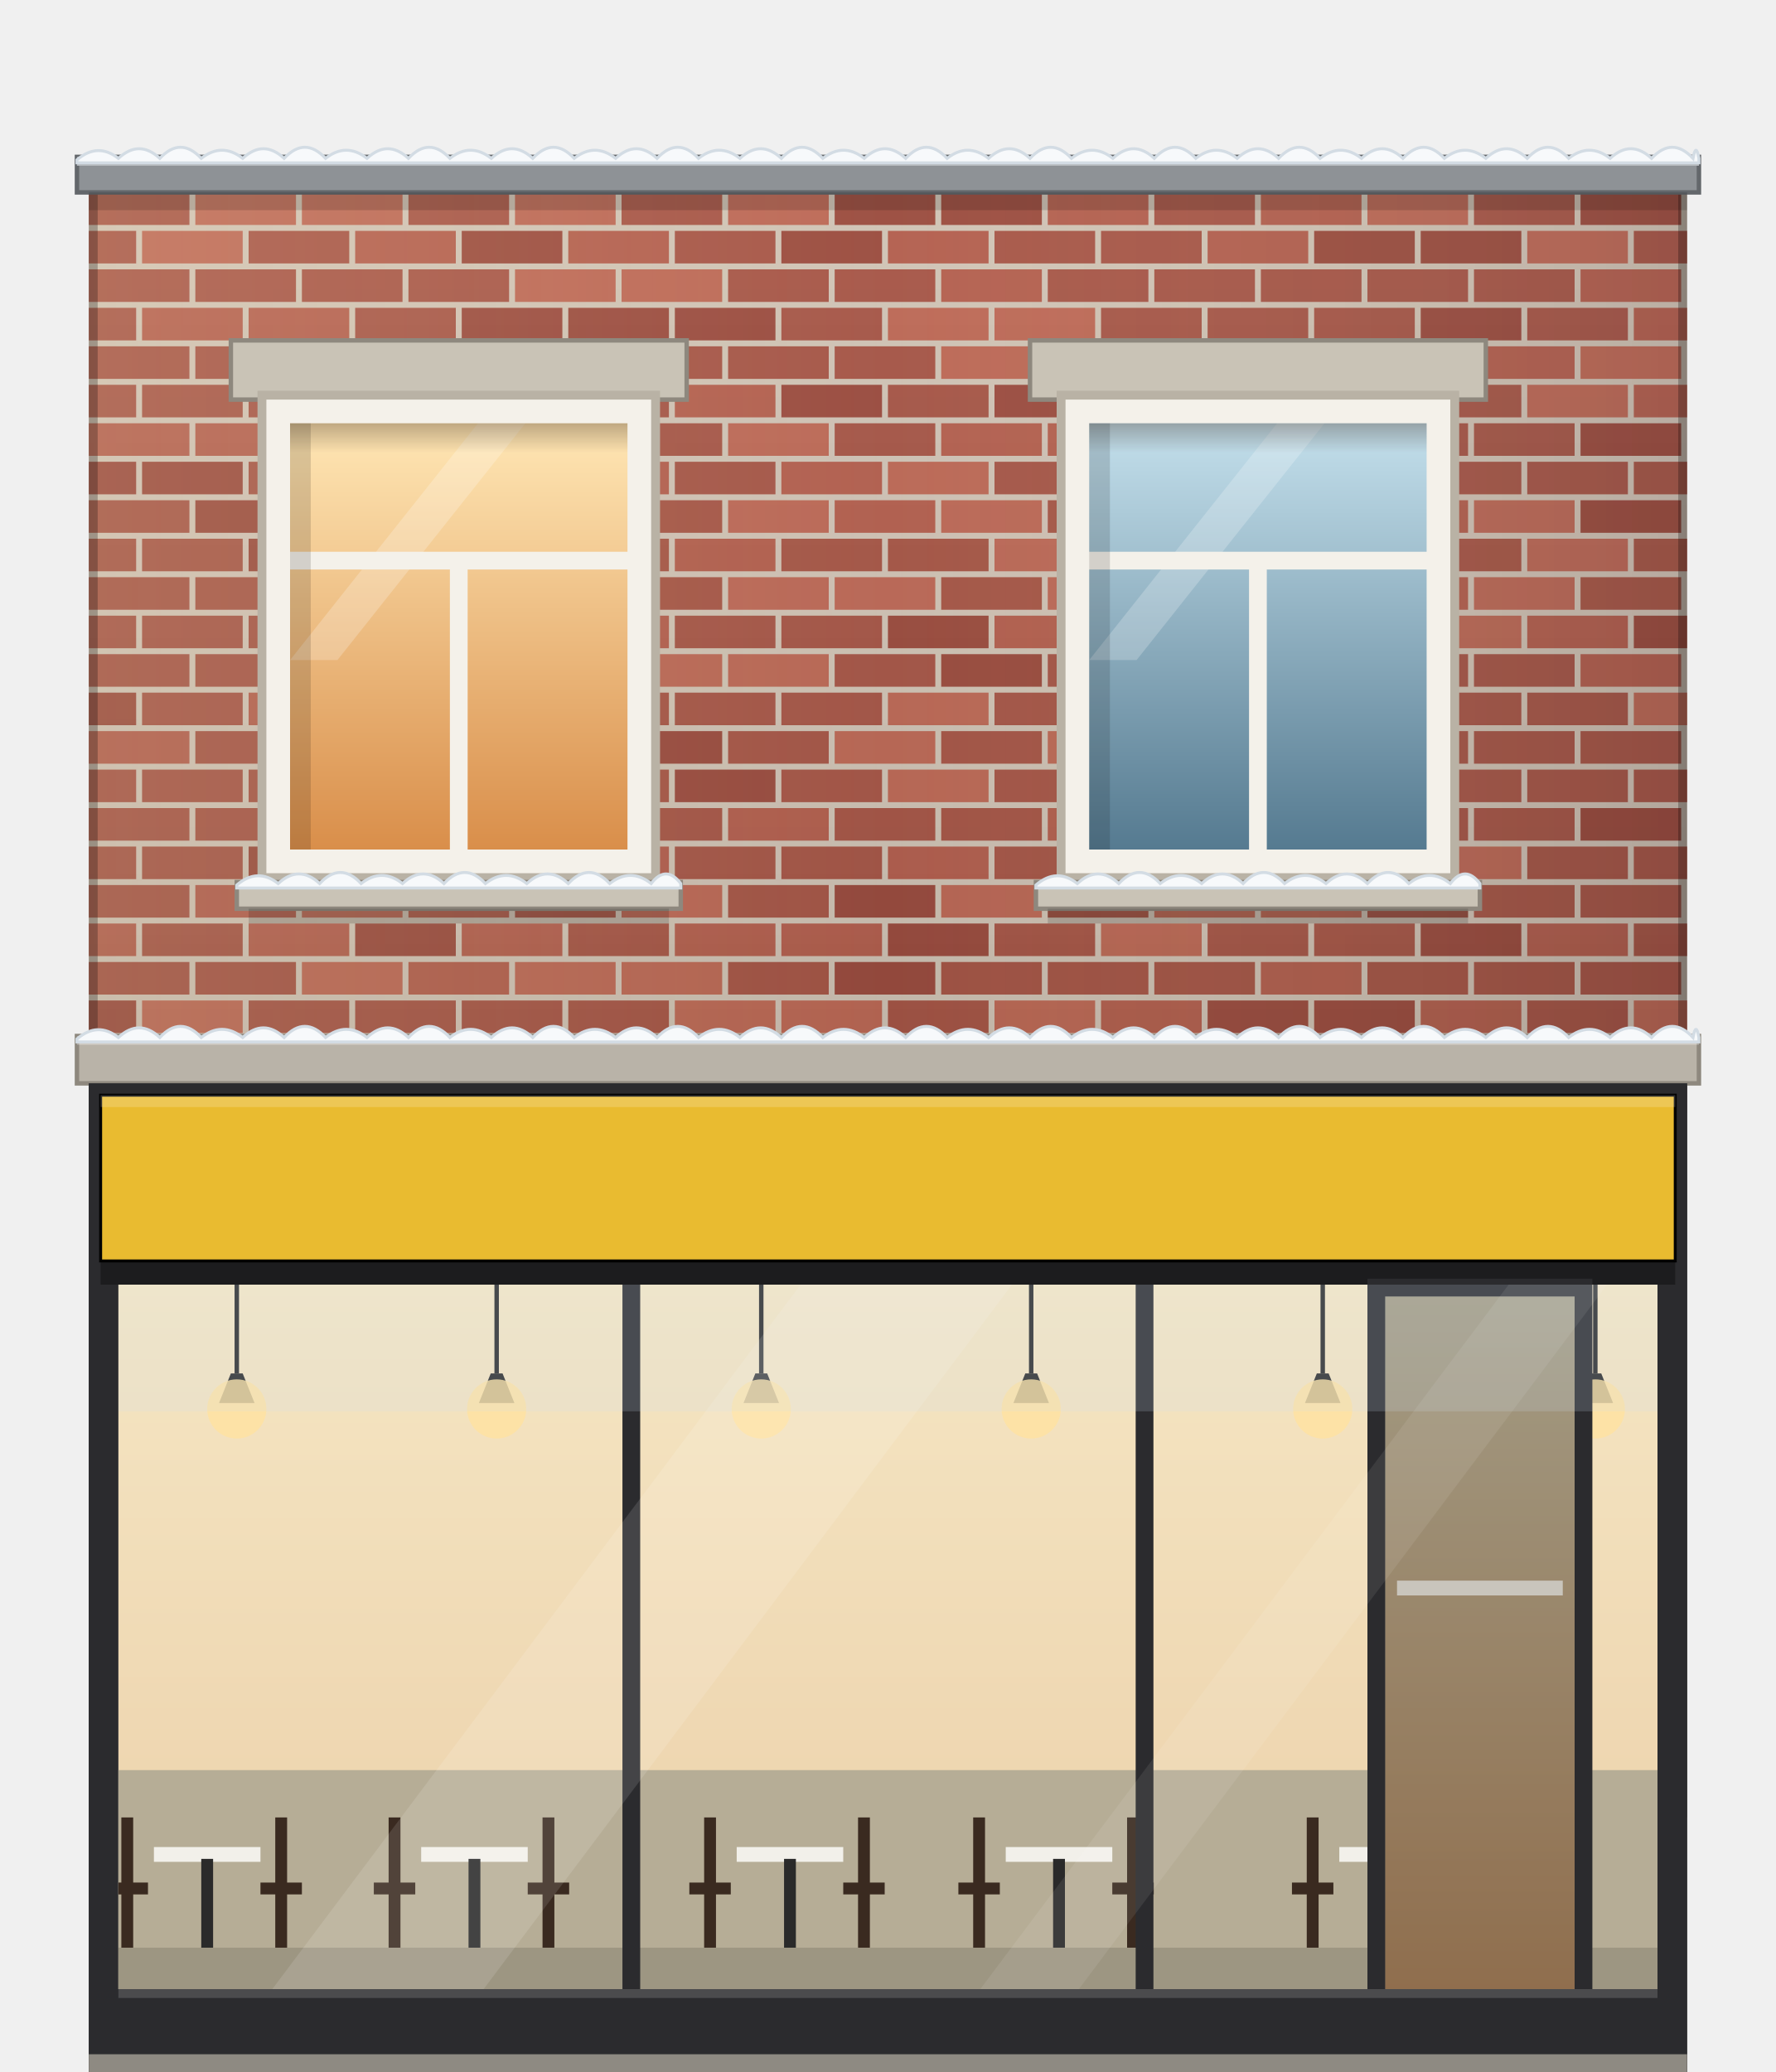
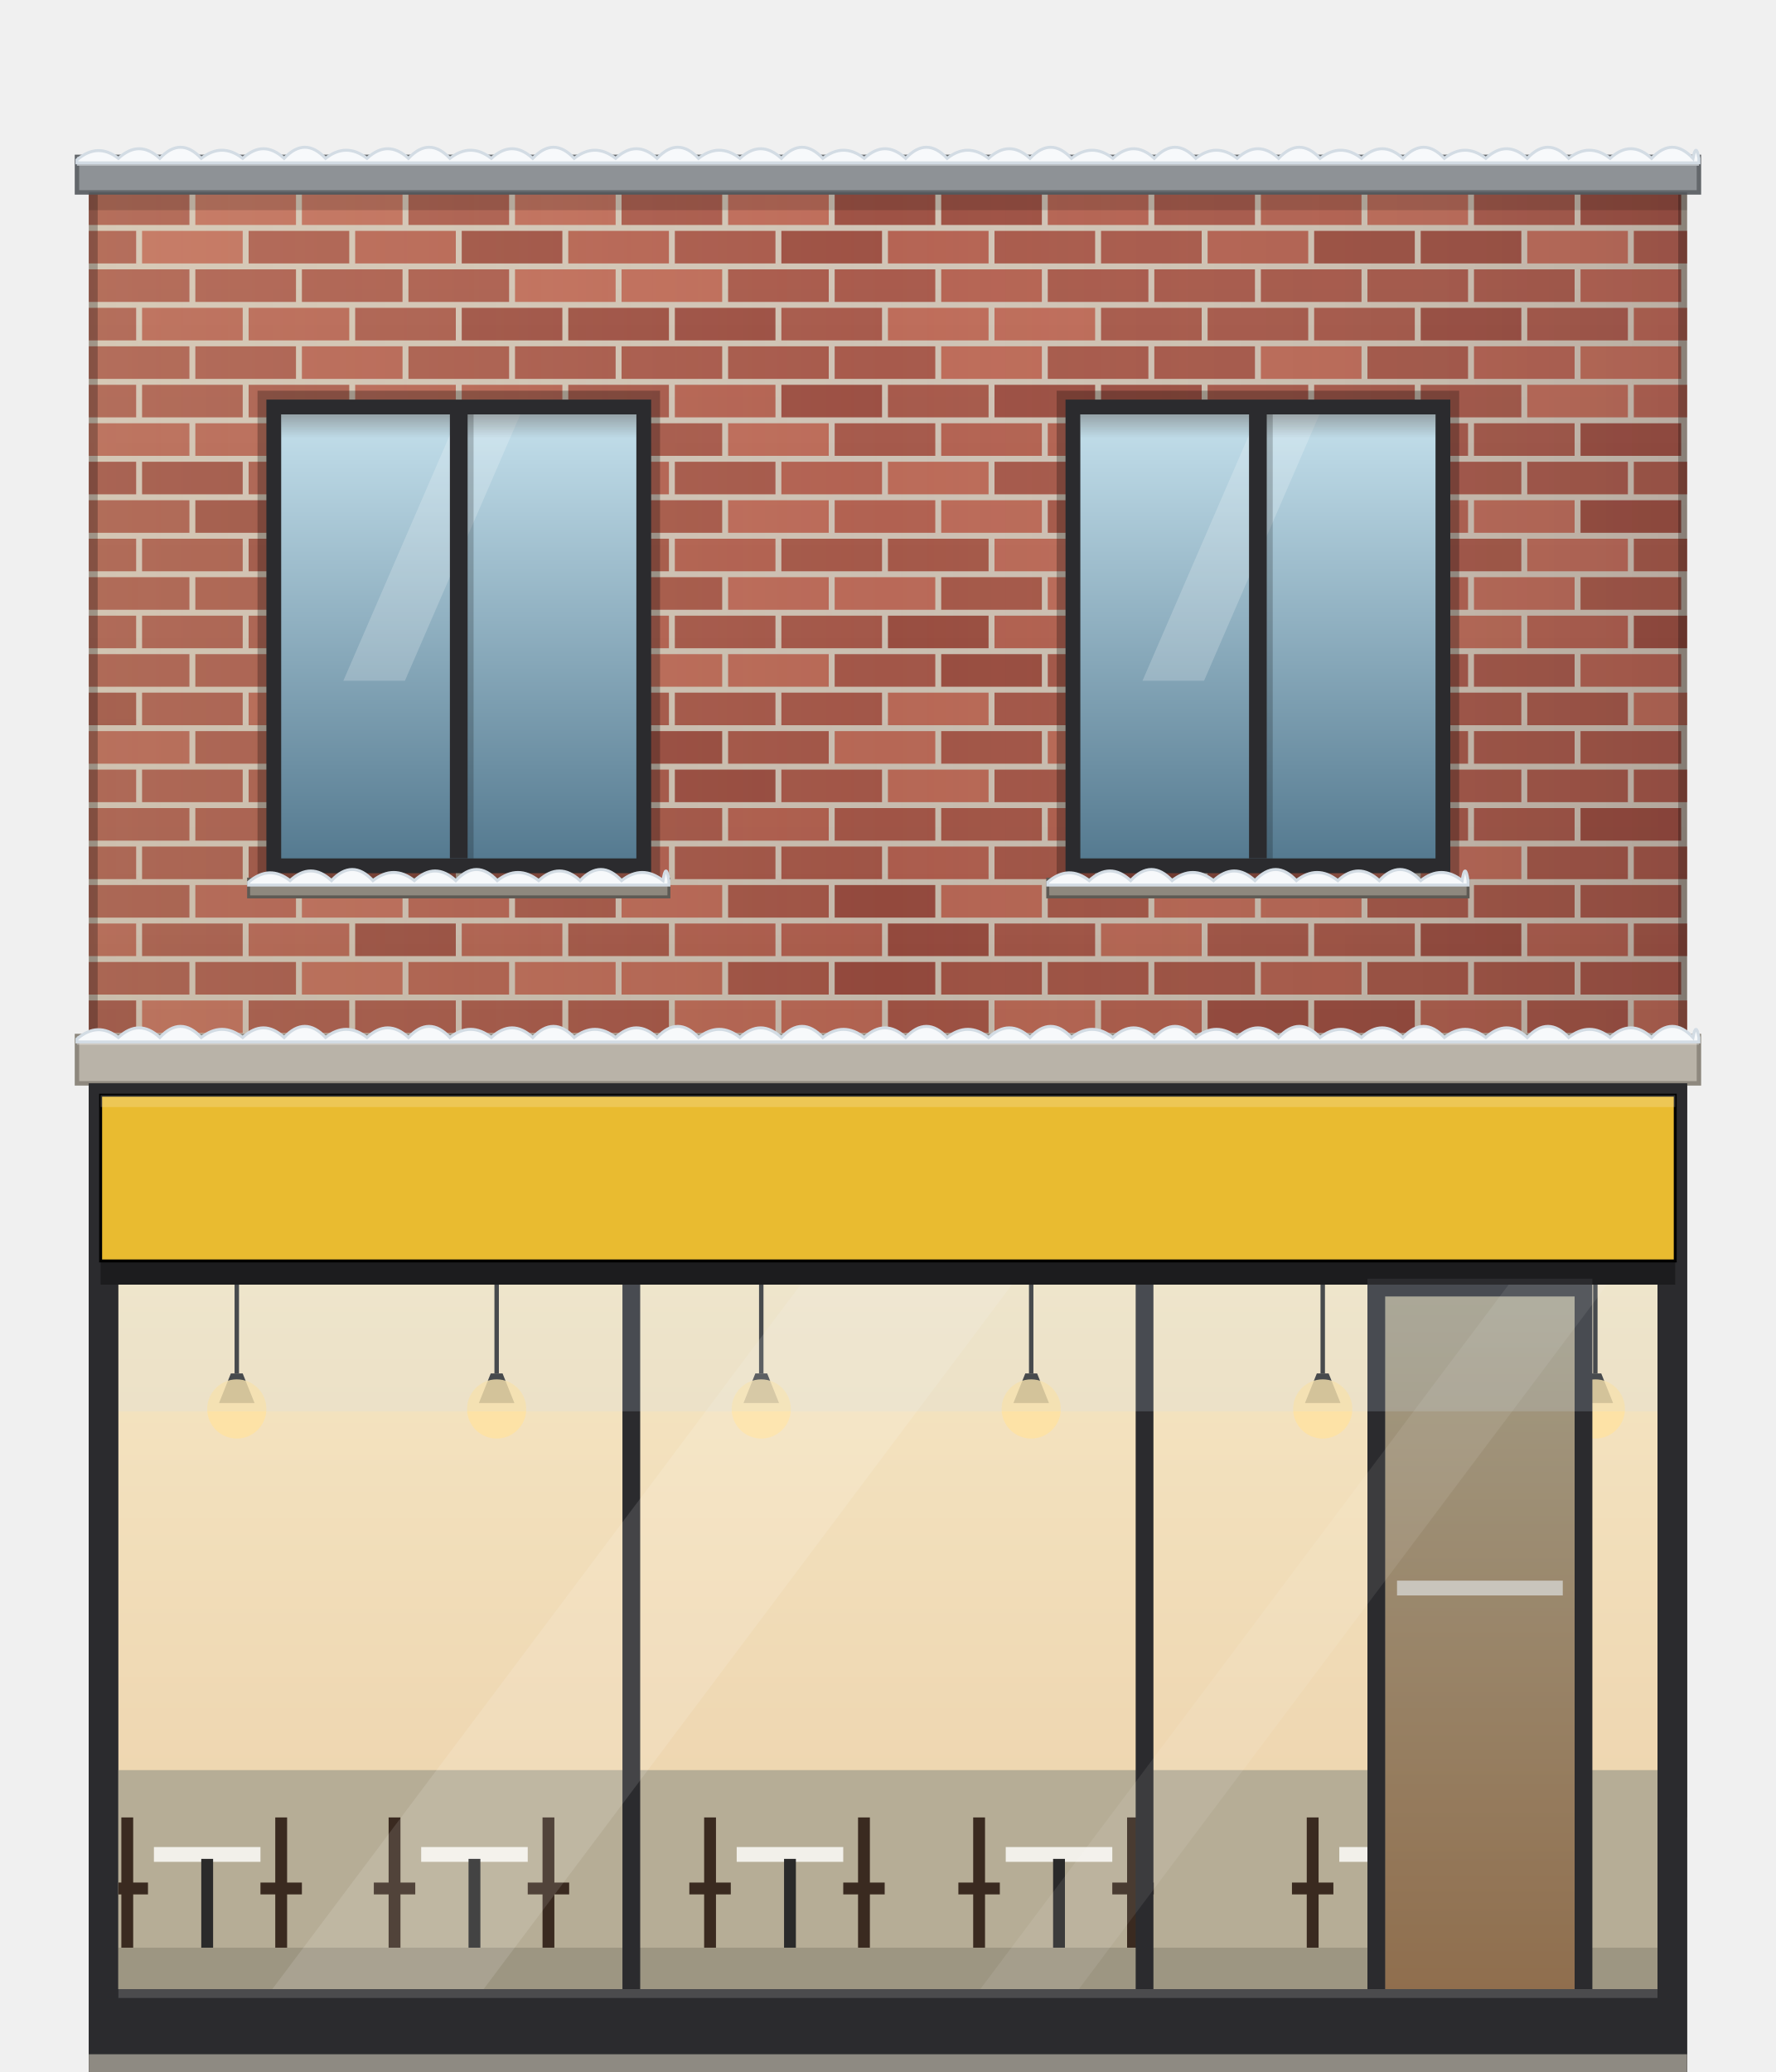
<svg xmlns="http://www.w3.org/2000/svg" width="600.0" height="700.0" viewBox="0 0 600.0 700.0">
  <defs>
    <linearGradient id="glass" x1="0" y1="0" x2="0" y2="1">
      <stop offset="0" stop-color="#C4E0EC" />
      <stop offset="1" stop-color="#557A90" />
    </linearGradient>
    <linearGradient id="shade" x1="0" y1="0" x2="0" y2="1">
      <stop offset="0" stop-color="#FFFFFF" stop-opacity="0.1" />
      <stop offset="1" stop-color="#000000" stop-opacity="0.16" />
    </linearGradient>
    <radialGradient id="glow">
      <stop offset="0" stop-color="#FFE9A8" stop-opacity="0.75" />
      <stop offset="1" stop-color="#FFE9A8" stop-opacity="0" />
    </radialGradient>
    <linearGradient id="warm" x1="0" y1="0" x2="0" y2="1">
      <stop offset="0" stop-color="#FFE7B5" />
      <stop offset="1" stop-color="#D98E4A" />
    </linearGradient>
    <linearGradient id="drop" x1="0" y1="0" x2="0" y2="1">
      <stop offset="0" stop-color="#2A1408" stop-opacity="0.3" />
      <stop offset="1" stop-color="#2A1408" stop-opacity="0" />
    </linearGradient>
    <linearGradient id="sun" x1="0" y1="0" x2="1" y2="0">
      <stop offset="0" stop-color="#FFE6B8" stop-opacity="0.14" />
      <stop offset="0.5" stop-color="#FFE6B8" stop-opacity="0" />
      <stop offset="1" stop-color="#1A0C14" stop-opacity="0.12" />
    </linearGradient>
    <radialGradient id="pumpkin_glow">
      <stop offset="0" stop-color="#FFB347" stop-opacity="0.6" />
      <stop offset="1" stop-color="#FFB347" stop-opacity="0" />
    </radialGradient>
  </defs>
  <rect x="30.0" y="65.0" width="540.0" height="289.0" fill="#CDBFB0" />
  <rect x="30.0" y="65.0" width="34.0" height="11.0" fill="#A04A3A" />
  <rect x="66.0" y="65.0" width="34.0" height="11.0" fill="#B85E4A" />
  <rect x="102.0" y="65.0" width="34.0" height="11.0" fill="#B85E4A" />
  <rect x="138.0" y="65.0" width="34.0" height="11.0" fill="#A04A3A" />
  <rect x="174.0" y="65.0" width="34.0" height="11.0" fill="#B85E4A" />
  <rect x="210.0" y="65.0" width="34.0" height="11.0" fill="#A04A3A" />
  <rect x="246.0" y="65.0" width="34.0" height="11.0" fill="#B85E4A" />
  <rect x="282.0" y="65.0" width="34.0" height="11.0" fill="#943F31" />
  <rect x="318.0" y="65.0" width="34.0" height="11.0" fill="#943F31" />
  <rect x="354.0" y="65.0" width="34.0" height="11.0" fill="#AE5442" />
  <rect x="390.0" y="65.0" width="34.0" height="11.0" fill="#A04A3A" />
  <rect x="426.0" y="65.0" width="34.0" height="11.0" fill="#AE5442" />
  <rect x="462.0" y="65.0" width="34.0" height="11.0" fill="#B85E4A" />
  <rect x="498.0" y="65.0" width="34.0" height="11.0" fill="#A04A3A" />
  <rect x="534.0" y="65.0" width="34.0" height="11.0" fill="#943F31" />
  <rect x="30.0" y="78.0" width="16.0" height="11.0" fill="#A04A3A" />
  <rect x="48.0" y="78.0" width="34.0" height="11.0" fill="#B85E4A" />
  <rect x="84.0" y="78.0" width="34.0" height="11.0" fill="#A04A3A" />
  <rect x="120.0" y="78.0" width="34.0" height="11.0" fill="#AE5442" />
  <rect x="156.0" y="78.0" width="34.0" height="11.0" fill="#943F31" />
  <rect x="192.0" y="78.0" width="34.0" height="11.0" fill="#AE5442" />
  <rect x="228.0" y="78.0" width="34.0" height="11.0" fill="#A04A3A" />
  <rect x="264.0" y="78.0" width="34.0" height="11.0" fill="#943F31" />
  <rect x="300.0" y="78.0" width="34.0" height="11.0" fill="#AE5442" />
  <rect x="336.0" y="78.0" width="34.0" height="11.0" fill="#A04A3A" />
  <rect x="372.0" y="78.0" width="34.0" height="11.0" fill="#A04A3A" />
  <rect x="408.0" y="78.0" width="34.0" height="11.0" fill="#AE5442" />
  <rect x="444.0" y="78.0" width="34.0" height="11.0" fill="#943F31" />
  <rect x="480.0" y="78.0" width="34.0" height="11.0" fill="#943F31" />
  <rect x="516.0" y="78.0" width="34.0" height="11.0" fill="#B85E4A" />
  <rect x="552.0" y="78.0" width="18.0" height="11.0" fill="#A04A3A" />
  <rect x="30.0" y="91.0" width="34.0" height="11.0" fill="#A04A3A" />
  <rect x="66.0" y="91.0" width="34.0" height="11.0" fill="#A04A3A" />
  <rect x="102.0" y="91.0" width="34.0" height="11.0" fill="#A04A3A" />
  <rect x="138.0" y="91.0" width="34.0" height="11.0" fill="#A04A3A" />
  <rect x="174.0" y="91.0" width="34.0" height="11.0" fill="#B85E4A" />
  <rect x="210.0" y="91.0" width="34.0" height="11.0" fill="#B85E4A" />
  <rect x="246.0" y="91.0" width="34.0" height="11.0" fill="#A04A3A" />
  <rect x="282.0" y="91.0" width="34.0" height="11.0" fill="#A04A3A" />
  <rect x="318.0" y="91.0" width="34.0" height="11.0" fill="#AE5442" />
  <rect x="354.0" y="91.0" width="34.0" height="11.0" fill="#A04A3A" />
  <rect x="390.0" y="91.0" width="34.0" height="11.0" fill="#A04A3A" />
  <rect x="426.0" y="91.0" width="34.0" height="11.0" fill="#A04A3A" />
  <rect x="462.0" y="91.0" width="34.0" height="11.0" fill="#A04A3A" />
  <rect x="498.0" y="91.0" width="34.0" height="11.0" fill="#A04A3A" />
  <rect x="534.0" y="91.0" width="34.0" height="11.0" fill="#AE5442" />
  <rect x="30.0" y="104.0" width="16.0" height="11.0" fill="#A04A3A" />
  <rect x="48.0" y="104.0" width="34.0" height="11.0" fill="#AE5442" />
  <rect x="84.0" y="104.0" width="34.0" height="11.0" fill="#AE5442" />
  <rect x="120.0" y="104.0" width="34.0" height="11.0" fill="#A04A3A" />
  <rect x="156.0" y="104.0" width="34.0" height="11.0" fill="#943F31" />
  <rect x="192.0" y="104.0" width="34.0" height="11.0" fill="#943F31" />
  <rect x="228.0" y="104.0" width="34.0" height="11.0" fill="#943F31" />
  <rect x="264.0" y="104.0" width="34.0" height="11.0" fill="#A04A3A" />
  <rect x="300.0" y="104.0" width="34.0" height="11.0" fill="#B85E4A" />
  <rect x="336.0" y="104.0" width="34.0" height="11.0" fill="#B85E4A" />
  <rect x="372.0" y="104.0" width="34.0" height="11.0" fill="#A04A3A" />
  <rect x="408.0" y="104.0" width="34.0" height="11.0" fill="#A04A3A" />
  <rect x="444.0" y="104.0" width="34.0" height="11.0" fill="#A04A3A" />
  <rect x="480.0" y="104.0" width="34.0" height="11.0" fill="#943F31" />
  <rect x="516.0" y="104.0" width="34.0" height="11.0" fill="#A04A3A" />
  <rect x="552.0" y="104.0" width="18.0" height="11.0" fill="#AE5442" />
  <rect x="30.0" y="117.0" width="34.0" height="11.0" fill="#A04A3A" />
  <rect x="66.0" y="117.0" width="34.0" height="11.0" fill="#A04A3A" />
  <rect x="102.0" y="117.0" width="34.0" height="11.0" fill="#AE5442" />
  <rect x="138.0" y="117.0" width="34.0" height="11.0" fill="#A04A3A" />
  <rect x="174.0" y="117.0" width="34.0" height="11.0" fill="#A04A3A" />
  <rect x="210.0" y="117.0" width="34.0" height="11.0" fill="#A04A3A" />
  <rect x="246.0" y="117.0" width="34.0" height="11.0" fill="#A04A3A" />
  <rect x="282.0" y="117.0" width="34.0" height="11.0" fill="#A04A3A" />
  <rect x="318.0" y="117.0" width="34.0" height="11.0" fill="#B85E4A" />
  <rect x="354.0" y="117.0" width="34.0" height="11.0" fill="#A04A3A" />
  <rect x="390.0" y="117.0" width="34.0" height="11.0" fill="#A04A3A" />
  <rect x="426.0" y="117.0" width="34.0" height="11.0" fill="#B85E4A" />
  <rect x="462.0" y="117.0" width="34.0" height="11.0" fill="#A04A3A" />
  <rect x="498.0" y="117.0" width="34.0" height="11.0" fill="#AE5442" />
  <rect x="534.0" y="117.0" width="34.0" height="11.0" fill="#B85E4A" />
  <rect x="30.0" y="130.0" width="16.0" height="11.0" fill="#A04A3A" />
  <rect x="48.0" y="130.0" width="34.0" height="11.0" fill="#A04A3A" />
  <rect x="84.0" y="130.0" width="34.0" height="11.0" fill="#A04A3A" />
  <rect x="120.0" y="130.0" width="34.0" height="11.0" fill="#AE5442" />
  <rect x="156.0" y="130.0" width="34.0" height="11.0" fill="#AE5442" />
  <rect x="192.0" y="130.0" width="34.0" height="11.0" fill="#A04A3A" />
  <rect x="228.0" y="130.0" width="34.0" height="11.0" fill="#AE5442" />
  <rect x="264.0" y="130.0" width="34.0" height="11.0" fill="#943F31" />
  <rect x="300.0" y="130.0" width="34.0" height="11.0" fill="#A04A3A" />
  <rect x="336.0" y="130.0" width="34.0" height="11.0" fill="#943F31" />
  <rect x="372.0" y="130.0" width="34.0" height="11.0" fill="#943F31" />
  <rect x="408.0" y="130.0" width="34.0" height="11.0" fill="#A04A3A" />
  <rect x="444.0" y="130.0" width="34.0" height="11.0" fill="#A04A3A" />
  <rect x="480.0" y="130.0" width="34.0" height="11.0" fill="#A04A3A" />
  <rect x="516.0" y="130.0" width="34.0" height="11.0" fill="#B85E4A" />
  <rect x="552.0" y="130.0" width="18.0" height="11.0" fill="#AE5442" />
  <rect x="30.0" y="143.0" width="34.0" height="11.0" fill="#AE5442" />
  <rect x="66.0" y="143.0" width="34.0" height="11.0" fill="#AE5442" />
  <rect x="102.0" y="143.0" width="34.0" height="11.0" fill="#A04A3A" />
  <rect x="138.0" y="143.0" width="34.0" height="11.0" fill="#B85E4A" />
  <rect x="174.0" y="143.0" width="34.0" height="11.0" fill="#A04A3A" />
  <rect x="210.0" y="143.0" width="34.0" height="11.0" fill="#A04A3A" />
  <rect x="246.0" y="143.0" width="34.0" height="11.0" fill="#B85E4A" />
  <rect x="282.0" y="143.0" width="34.0" height="11.0" fill="#A04A3A" />
  <rect x="318.0" y="143.0" width="34.0" height="11.0" fill="#AE5442" />
  <rect x="354.0" y="143.0" width="34.0" height="11.0" fill="#AE5442" />
  <rect x="390.0" y="143.0" width="34.0" height="11.0" fill="#943F31" />
  <rect x="426.0" y="143.0" width="34.0" height="11.0" fill="#A04A3A" />
  <rect x="462.0" y="143.0" width="34.0" height="11.0" fill="#A04A3A" />
  <rect x="498.0" y="143.0" width="34.0" height="11.0" fill="#A04A3A" />
  <rect x="534.0" y="143.0" width="34.0" height="11.0" fill="#943F31" />
  <rect x="30.0" y="156.0" width="16.0" height="11.0" fill="#943F31" />
  <rect x="48.0" y="156.0" width="34.0" height="11.0" fill="#943F31" />
  <rect x="84.0" y="156.0" width="34.0" height="11.0" fill="#A04A3A" />
  <rect x="120.0" y="156.0" width="34.0" height="11.0" fill="#A04A3A" />
  <rect x="156.0" y="156.0" width="34.0" height="11.0" fill="#943F31" />
  <rect x="192.0" y="156.0" width="34.0" height="11.0" fill="#AE5442" />
  <rect x="228.0" y="156.0" width="34.0" height="11.0" fill="#A04A3A" />
  <rect x="264.0" y="156.0" width="34.0" height="11.0" fill="#AE5442" />
  <rect x="300.0" y="156.0" width="34.0" height="11.0" fill="#B85E4A" />
  <rect x="336.0" y="156.0" width="34.0" height="11.0" fill="#A04A3A" />
  <rect x="372.0" y="156.0" width="34.0" height="11.0" fill="#943F31" />
  <rect x="408.0" y="156.0" width="34.0" height="11.0" fill="#943F31" />
  <rect x="444.0" y="156.0" width="34.0" height="11.0" fill="#A04A3A" />
  <rect x="480.0" y="156.0" width="34.0" height="11.0" fill="#A04A3A" />
  <rect x="516.0" y="156.0" width="34.0" height="11.0" fill="#A04A3A" />
  <rect x="552.0" y="156.0" width="18.0" height="11.0" fill="#A04A3A" />
  <rect x="30.0" y="169.0" width="34.0" height="11.0" fill="#A04A3A" />
  <rect x="66.0" y="169.0" width="34.0" height="11.0" fill="#943F31" />
  <rect x="102.0" y="169.0" width="34.0" height="11.0" fill="#A04A3A" />
  <rect x="138.0" y="169.0" width="34.0" height="11.0" fill="#A04A3A" />
  <rect x="174.0" y="169.0" width="34.0" height="11.0" fill="#A04A3A" />
  <rect x="210.0" y="169.0" width="34.0" height="11.0" fill="#A04A3A" />
  <rect x="246.0" y="169.0" width="34.0" height="11.0" fill="#B85E4A" />
  <rect x="282.0" y="169.0" width="34.0" height="11.0" fill="#AE5442" />
  <rect x="318.0" y="169.0" width="34.0" height="11.0" fill="#B85E4A" />
  <rect x="354.0" y="169.0" width="34.0" height="11.0" fill="#A04A3A" />
  <rect x="390.0" y="169.0" width="34.0" height="11.0" fill="#A04A3A" />
  <rect x="426.0" y="169.0" width="34.0" height="11.0" fill="#A04A3A" />
  <rect x="462.0" y="169.0" width="34.0" height="11.0" fill="#AE5442" />
  <rect x="498.0" y="169.0" width="34.0" height="11.0" fill="#B85E4A" />
  <rect x="534.0" y="169.0" width="34.0" height="11.0" fill="#943F31" />
  <rect x="30.0" y="182.0" width="16.0" height="11.0" fill="#A04A3A" />
  <rect x="48.0" y="182.0" width="34.0" height="11.0" fill="#A04A3A" />
  <rect x="84.0" y="182.0" width="34.0" height="11.0" fill="#943F31" />
  <rect x="120.0" y="182.0" width="34.0" height="11.0" fill="#A04A3A" />
  <rect x="156.0" y="182.0" width="34.0" height="11.0" fill="#A04A3A" />
  <rect x="192.0" y="182.0" width="34.0" height="11.0" fill="#A04A3A" />
  <rect x="228.0" y="182.0" width="34.0" height="11.0" fill="#AE5442" />
  <rect x="264.0" y="182.0" width="34.0" height="11.0" fill="#A04A3A" />
  <rect x="300.0" y="182.0" width="34.0" height="11.0" fill="#A04A3A" />
  <rect x="336.0" y="182.0" width="34.0" height="11.0" fill="#B85E4A" />
  <rect x="372.0" y="182.0" width="34.0" height="11.0" fill="#B85E4A" />
  <rect x="408.0" y="182.0" width="34.0" height="11.0" fill="#A04A3A" />
  <rect x="444.0" y="182.0" width="34.0" height="11.0" fill="#A04A3A" />
  <rect x="480.0" y="182.0" width="34.0" height="11.0" fill="#A04A3A" />
  <rect x="516.0" y="182.0" width="34.0" height="11.0" fill="#B85E4A" />
  <rect x="552.0" y="182.0" width="18.0" height="11.0" fill="#A04A3A" />
  <rect x="30.0" y="195.0" width="34.0" height="11.0" fill="#A04A3A" />
  <rect x="66.0" y="195.0" width="34.0" height="11.0" fill="#A04A3A" />
  <rect x="102.0" y="195.0" width="34.0" height="11.0" fill="#943F31" />
  <rect x="138.0" y="195.0" width="34.0" height="11.0" fill="#943F31" />
  <rect x="174.0" y="195.0" width="34.0" height="11.0" fill="#B85E4A" />
  <rect x="210.0" y="195.0" width="34.0" height="11.0" fill="#A04A3A" />
  <rect x="246.0" y="195.0" width="34.0" height="11.0" fill="#B85E4A" />
  <rect x="282.0" y="195.0" width="34.0" height="11.0" fill="#B85E4A" />
  <rect x="318.0" y="195.0" width="34.0" height="11.0" fill="#A04A3A" />
  <rect x="354.0" y="195.0" width="34.0" height="11.0" fill="#B85E4A" />
  <rect x="390.0" y="195.0" width="34.0" height="11.0" fill="#AE5442" />
  <rect x="426.0" y="195.0" width="34.0" height="11.0" fill="#A04A3A" />
  <rect x="462.0" y="195.0" width="34.0" height="11.0" fill="#AE5442" />
  <rect x="498.0" y="195.0" width="34.0" height="11.0" fill="#B85E4A" />
  <rect x="534.0" y="195.0" width="34.0" height="11.0" fill="#A04A3A" />
  <rect x="30.0" y="208.0" width="16.0" height="11.0" fill="#A04A3A" />
  <rect x="48.0" y="208.0" width="34.0" height="11.0" fill="#A04A3A" />
  <rect x="84.0" y="208.0" width="34.0" height="11.0" fill="#A04A3A" />
  <rect x="120.0" y="208.0" width="34.0" height="11.0" fill="#A04A3A" />
  <rect x="156.0" y="208.0" width="34.0" height="11.0" fill="#A04A3A" />
  <rect x="192.0" y="208.0" width="34.0" height="11.0" fill="#AE5442" />
  <rect x="228.0" y="208.0" width="34.0" height="11.0" fill="#A04A3A" />
  <rect x="264.0" y="208.0" width="34.0" height="11.0" fill="#A04A3A" />
  <rect x="300.0" y="208.0" width="34.0" height="11.0" fill="#943F31" />
  <rect x="336.0" y="208.0" width="34.0" height="11.0" fill="#AE5442" />
  <rect x="372.0" y="208.0" width="34.0" height="11.0" fill="#B85E4A" />
  <rect x="408.0" y="208.0" width="34.0" height="11.0" fill="#943F31" />
  <rect x="444.0" y="208.0" width="34.0" height="11.0" fill="#A04A3A" />
  <rect x="480.0" y="208.0" width="34.0" height="11.0" fill="#B85E4A" />
  <rect x="516.0" y="208.0" width="34.0" height="11.0" fill="#AE5442" />
  <rect x="552.0" y="208.0" width="18.0" height="11.0" fill="#943F31" />
  <rect x="30.0" y="221.0" width="34.0" height="11.0" fill="#A04A3A" />
  <rect x="66.0" y="221.0" width="34.0" height="11.0" fill="#A04A3A" />
  <rect x="102.0" y="221.0" width="34.0" height="11.0" fill="#A04A3A" />
  <rect x="138.0" y="221.0" width="34.0" height="11.0" fill="#AE5442" />
  <rect x="174.0" y="221.0" width="34.0" height="11.0" fill="#B85E4A" />
  <rect x="210.0" y="221.0" width="34.0" height="11.0" fill="#B85E4A" />
  <rect x="246.0" y="221.0" width="34.0" height="11.0" fill="#B85E4A" />
  <rect x="282.0" y="221.0" width="34.0" height="11.0" fill="#A04A3A" />
  <rect x="318.0" y="221.0" width="34.0" height="11.0" fill="#943F31" />
  <rect x="354.0" y="221.0" width="34.0" height="11.0" fill="#A04A3A" />
  <rect x="390.0" y="221.0" width="34.0" height="11.0" fill="#B85E4A" />
  <rect x="426.0" y="221.0" width="34.0" height="11.0" fill="#A04A3A" />
  <rect x="462.0" y="221.0" width="34.0" height="11.0" fill="#A04A3A" />
  <rect x="498.0" y="221.0" width="34.0" height="11.0" fill="#A04A3A" />
  <rect x="534.0" y="221.0" width="34.0" height="11.0" fill="#AE5442" />
  <rect x="30.0" y="234.0" width="16.0" height="11.0" fill="#943F31" />
  <rect x="48.0" y="234.0" width="34.0" height="11.0" fill="#A04A3A" />
  <rect x="84.0" y="234.0" width="34.0" height="11.0" fill="#AE5442" />
  <rect x="120.0" y="234.0" width="34.0" height="11.0" fill="#B85E4A" />
  <rect x="156.0" y="234.0" width="34.0" height="11.0" fill="#A04A3A" />
  <rect x="192.0" y="234.0" width="34.0" height="11.0" fill="#A04A3A" />
  <rect x="228.0" y="234.0" width="34.0" height="11.0" fill="#A04A3A" />
  <rect x="264.0" y="234.0" width="34.0" height="11.0" fill="#A04A3A" />
  <rect x="300.0" y="234.0" width="34.0" height="11.0" fill="#B85E4A" />
  <rect x="336.0" y="234.0" width="34.0" height="11.0" fill="#A04A3A" />
  <rect x="372.0" y="234.0" width="34.0" height="11.0" fill="#943F31" />
  <rect x="408.0" y="234.0" width="34.0" height="11.0" fill="#B85E4A" />
  <rect x="444.0" y="234.0" width="34.0" height="11.0" fill="#A04A3A" />
  <rect x="480.0" y="234.0" width="34.0" height="11.0" fill="#A04A3A" />
  <rect x="516.0" y="234.0" width="34.0" height="11.0" fill="#A04A3A" />
  <rect x="552.0" y="234.0" width="18.0" height="11.0" fill="#B85E4A" />
  <rect x="30.0" y="247.0" width="34.0" height="11.0" fill="#AE5442" />
  <rect x="66.0" y="247.0" width="34.0" height="11.0" fill="#A04A3A" />
  <rect x="102.0" y="247.0" width="34.0" height="11.0" fill="#A04A3A" />
  <rect x="138.0" y="247.0" width="34.0" height="11.0" fill="#B85E4A" />
  <rect x="174.0" y="247.0" width="34.0" height="11.0" fill="#A04A3A" />
  <rect x="210.0" y="247.0" width="34.0" height="11.0" fill="#943F31" />
  <rect x="246.0" y="247.0" width="34.0" height="11.0" fill="#A04A3A" />
  <rect x="282.0" y="247.0" width="34.0" height="11.0" fill="#B85E4A" />
  <rect x="318.0" y="247.0" width="34.0" height="11.0" fill="#A04A3A" />
  <rect x="354.0" y="247.0" width="34.0" height="11.0" fill="#B85E4A" />
  <rect x="390.0" y="247.0" width="34.0" height="11.0" fill="#B85E4A" />
  <rect x="426.0" y="247.0" width="34.0" height="11.0" fill="#A04A3A" />
  <rect x="462.0" y="247.0" width="34.0" height="11.0" fill="#A04A3A" />
  <rect x="498.0" y="247.0" width="34.0" height="11.0" fill="#A04A3A" />
  <rect x="534.0" y="247.0" width="34.0" height="11.0" fill="#A04A3A" />
  <rect x="30.0" y="260.0" width="16.0" height="11.0" fill="#A04A3A" />
  <rect x="48.0" y="260.0" width="34.0" height="11.0" fill="#A04A3A" />
  <rect x="84.0" y="260.0" width="34.0" height="11.0" fill="#A04A3A" />
  <rect x="120.0" y="260.0" width="34.0" height="11.0" fill="#943F31" />
  <rect x="156.0" y="260.0" width="34.0" height="11.0" fill="#A04A3A" />
  <rect x="192.0" y="260.0" width="34.0" height="11.0" fill="#A04A3A" />
  <rect x="228.0" y="260.0" width="34.0" height="11.0" fill="#943F31" />
  <rect x="264.0" y="260.0" width="34.0" height="11.0" fill="#A04A3A" />
  <rect x="300.0" y="260.0" width="34.0" height="11.0" fill="#B85E4A" />
  <rect x="336.0" y="260.0" width="34.0" height="11.0" fill="#A04A3A" />
  <rect x="372.0" y="260.0" width="34.0" height="11.0" fill="#A04A3A" />
  <rect x="408.0" y="260.0" width="34.0" height="11.0" fill="#943F31" />
  <rect x="444.0" y="260.0" width="34.0" height="11.0" fill="#B85E4A" />
  <rect x="480.0" y="260.0" width="34.0" height="11.0" fill="#A04A3A" />
  <rect x="516.0" y="260.0" width="34.0" height="11.0" fill="#A04A3A" />
  <rect x="552.0" y="260.0" width="18.0" height="11.0" fill="#A04A3A" />
  <rect x="30.0" y="273.0" width="34.0" height="11.0" fill="#A04A3A" />
  <rect x="66.0" y="273.0" width="34.0" height="11.0" fill="#A04A3A" />
  <rect x="102.0" y="273.0" width="34.0" height="11.0" fill="#A04A3A" />
  <rect x="138.0" y="273.0" width="34.0" height="11.0" fill="#B85E4A" />
  <rect x="174.0" y="273.0" width="34.0" height="11.0" fill="#943F31" />
  <rect x="210.0" y="273.0" width="34.0" height="11.0" fill="#A04A3A" />
  <rect x="246.0" y="273.0" width="34.0" height="11.0" fill="#AE5442" />
  <rect x="282.0" y="273.0" width="34.0" height="11.0" fill="#A04A3A" />
  <rect x="318.0" y="273.0" width="34.0" height="11.0" fill="#A04A3A" />
  <rect x="354.0" y="273.0" width="34.0" height="11.0" fill="#AE5442" />
  <rect x="390.0" y="273.0" width="34.0" height="11.0" fill="#A04A3A" />
  <rect x="426.0" y="273.0" width="34.0" height="11.0" fill="#B85E4A" />
  <rect x="462.0" y="273.0" width="34.0" height="11.0" fill="#A04A3A" />
  <rect x="498.0" y="273.0" width="34.0" height="11.0" fill="#A04A3A" />
  <rect x="534.0" y="273.0" width="34.0" height="11.0" fill="#943F31" />
  <rect x="30.0" y="286.0" width="16.0" height="11.0" fill="#A04A3A" />
  <rect x="48.0" y="286.0" width="34.0" height="11.0" fill="#A04A3A" />
  <rect x="84.0" y="286.0" width="34.0" height="11.0" fill="#943F31" />
  <rect x="120.0" y="286.0" width="34.0" height="11.0" fill="#943F31" />
  <rect x="156.0" y="286.0" width="34.0" height="11.0" fill="#A04A3A" />
  <rect x="192.0" y="286.0" width="34.0" height="11.0" fill="#AE5442" />
  <rect x="228.0" y="286.0" width="34.0" height="11.0" fill="#A04A3A" />
  <rect x="264.0" y="286.0" width="34.0" height="11.0" fill="#A04A3A" />
  <rect x="300.0" y="286.0" width="34.0" height="11.0" fill="#AE5442" />
  <rect x="336.0" y="286.0" width="34.0" height="11.0" fill="#A04A3A" />
  <rect x="372.0" y="286.0" width="34.0" height="11.0" fill="#943F31" />
  <rect x="408.0" y="286.0" width="34.0" height="11.0" fill="#A04A3A" />
  <rect x="444.0" y="286.0" width="34.0" height="11.0" fill="#B85E4A" />
  <rect x="480.0" y="286.0" width="34.0" height="11.0" fill="#B85E4A" />
  <rect x="516.0" y="286.0" width="34.0" height="11.0" fill="#A04A3A" />
  <rect x="552.0" y="286.0" width="18.0" height="11.0" fill="#A04A3A" />
  <rect x="30.0" y="299.0" width="34.0" height="11.0" fill="#A04A3A" />
  <rect x="66.0" y="299.0" width="34.0" height="11.0" fill="#AE5442" />
  <rect x="102.0" y="299.0" width="34.0" height="11.0" fill="#B85E4A" />
  <rect x="138.0" y="299.0" width="34.0" height="11.0" fill="#AE5442" />
  <rect x="174.0" y="299.0" width="34.0" height="11.0" fill="#A04A3A" />
  <rect x="210.0" y="299.0" width="34.0" height="11.0" fill="#B85E4A" />
  <rect x="246.0" y="299.0" width="34.0" height="11.0" fill="#A04A3A" />
  <rect x="282.0" y="299.0" width="34.0" height="11.0" fill="#943F31" />
  <rect x="318.0" y="299.0" width="34.0" height="11.0" fill="#B85E4A" />
  <rect x="354.0" y="299.0" width="34.0" height="11.0" fill="#A04A3A" />
  <rect x="390.0" y="299.0" width="34.0" height="11.0" fill="#B85E4A" />
  <rect x="426.0" y="299.0" width="34.0" height="11.0" fill="#B85E4A" />
  <rect x="462.0" y="299.0" width="34.0" height="11.0" fill="#A04A3A" />
  <rect x="498.0" y="299.0" width="34.0" height="11.0" fill="#A04A3A" />
  <rect x="534.0" y="299.0" width="34.0" height="11.0" fill="#A04A3A" />
  <rect x="30.0" y="312.0" width="16.0" height="11.0" fill="#AE5442" />
  <rect x="48.0" y="312.0" width="34.0" height="11.0" fill="#A04A3A" />
  <rect x="84.0" y="312.0" width="34.0" height="11.0" fill="#AE5442" />
  <rect x="120.0" y="312.0" width="34.0" height="11.0" fill="#943F31" />
  <rect x="156.0" y="312.0" width="34.0" height="11.0" fill="#AE5442" />
  <rect x="192.0" y="312.0" width="34.0" height="11.0" fill="#A04A3A" />
  <rect x="228.0" y="312.0" width="34.0" height="11.0" fill="#AE5442" />
  <rect x="264.0" y="312.0" width="34.0" height="11.0" fill="#AE5442" />
  <rect x="300.0" y="312.0" width="34.0" height="11.0" fill="#943F31" />
  <rect x="336.0" y="312.0" width="34.0" height="11.0" fill="#A04A3A" />
  <rect x="372.0" y="312.0" width="34.0" height="11.0" fill="#B85E4A" />
  <rect x="408.0" y="312.0" width="34.0" height="11.0" fill="#A04A3A" />
  <rect x="444.0" y="312.0" width="34.0" height="11.0" fill="#A04A3A" />
  <rect x="480.0" y="312.0" width="34.0" height="11.0" fill="#943F31" />
  <rect x="516.0" y="312.0" width="34.0" height="11.0" fill="#AE5442" />
  <rect x="552.0" y="312.0" width="18.0" height="11.0" fill="#A04A3A" />
  <rect x="30.0" y="325.0" width="34.0" height="11.0" fill="#A04A3A" />
  <rect x="66.0" y="325.0" width="34.0" height="11.0" fill="#A04A3A" />
  <rect x="102.0" y="325.0" width="34.0" height="11.0" fill="#B85E4A" />
  <rect x="138.0" y="325.0" width="34.0" height="11.0" fill="#AE5442" />
  <rect x="174.0" y="325.0" width="34.0" height="11.0" fill="#B85E4A" />
  <rect x="210.0" y="325.0" width="34.0" height="11.0" fill="#B85E4A" />
  <rect x="246.0" y="325.0" width="34.0" height="11.0" fill="#A04A3A" />
  <rect x="282.0" y="325.0" width="34.0" height="11.0" fill="#943F31" />
  <rect x="318.0" y="325.0" width="34.0" height="11.0" fill="#A04A3A" />
  <rect x="354.0" y="325.0" width="34.0" height="11.0" fill="#A04A3A" />
  <rect x="390.0" y="325.0" width="34.0" height="11.0" fill="#A04A3A" />
  <rect x="426.0" y="325.0" width="34.0" height="11.0" fill="#AE5442" />
  <rect x="462.0" y="325.0" width="34.0" height="11.0" fill="#A04A3A" />
  <rect x="498.0" y="325.0" width="34.0" height="11.0" fill="#A04A3A" />
  <rect x="534.0" y="325.0" width="34.0" height="11.0" fill="#A04A3A" />
  <rect x="30.0" y="338.0" width="16.0" height="11.0" fill="#943F31" />
  <rect x="48.0" y="338.0" width="34.0" height="11.0" fill="#B85E4A" />
  <rect x="84.0" y="338.0" width="34.0" height="11.0" fill="#A04A3A" />
  <rect x="120.0" y="338.0" width="34.0" height="11.0" fill="#A04A3A" />
  <rect x="156.0" y="338.0" width="34.0" height="11.0" fill="#A04A3A" />
  <rect x="192.0" y="338.0" width="34.0" height="11.0" fill="#A04A3A" />
  <rect x="228.0" y="338.0" width="34.0" height="11.0" fill="#B85E4A" />
  <rect x="264.0" y="338.0" width="34.0" height="11.0" fill="#B85E4A" />
  <rect x="300.0" y="338.0" width="34.0" height="11.0" fill="#A04A3A" />
  <rect x="336.0" y="338.0" width="34.0" height="11.0" fill="#B85E4A" />
  <rect x="372.0" y="338.0" width="34.0" height="11.0" fill="#AE5442" />
  <rect x="408.0" y="338.0" width="34.0" height="11.0" fill="#943F31" />
  <rect x="444.0" y="338.0" width="34.0" height="11.0" fill="#943F31" />
  <rect x="480.0" y="338.0" width="34.0" height="11.0" fill="#AE5442" />
  <rect x="516.0" y="338.0" width="34.0" height="11.0" fill="#A04A3A" />
  <rect x="552.0" y="338.0" width="18.0" height="11.0" fill="#B85E4A" />
  <rect x="30.0" y="351.0" width="34.0" height="3.0" fill="#A04A3A" />
  <rect x="66.0" y="351.0" width="34.0" height="3.0" fill="#AE5442" />
  <rect x="102.0" y="351.0" width="34.0" height="3.0" fill="#A04A3A" />
  <rect x="138.0" y="351.0" width="34.0" height="3.0" fill="#A04A3A" />
  <rect x="174.0" y="351.0" width="34.0" height="3.0" fill="#A04A3A" />
  <rect x="210.0" y="351.0" width="34.0" height="3.0" fill="#943F31" />
  <rect x="246.0" y="351.0" width="34.0" height="3.0" fill="#AE5442" />
  <rect x="282.0" y="351.0" width="34.0" height="3.0" fill="#AE5442" />
  <rect x="318.0" y="351.0" width="34.0" height="3.0" fill="#943F31" />
  <rect x="354.0" y="351.0" width="34.0" height="3.0" fill="#B85E4A" />
  <rect x="390.0" y="351.0" width="34.0" height="3.0" fill="#A04A3A" />
  <rect x="426.0" y="351.0" width="34.0" height="3.0" fill="#A04A3A" />
  <rect x="462.0" y="351.0" width="34.0" height="3.0" fill="#A04A3A" />
  <rect x="498.0" y="351.0" width="34.0" height="3.0" fill="#A04A3A" />
  <rect x="534.0" y="351.0" width="34.0" height="3.0" fill="#943F31" />
  <rect x="30.0" y="65.0" width="540.0" height="549.0" fill="url(#shade)" />
  <rect x="30.0" y="65.0" width="540.0" height="549.0" fill="url(#sun)" />
  <rect x="30.0" y="65.0" width="3.0" height="549.0" fill="#000000" opacity="0.25" />
  <rect x="567.0" y="65.0" width="3.0" height="549.0" fill="#000000" opacity="0.25" />
  <rect x="26.0" y="53.0" width="548.0" height="12.0" fill="#8E9296" stroke="#63676B" stroke-width="1.5" />
  <rect x="26.0" y="53.0" width="548.0" height="3.0" fill="#B7BBBF" />
  <rect x="30.0" y="65.0" width="540.0" height="6.0" fill="#000000" opacity="0.15" />
  <path d="M26.0 54.0 Q33.0 48.0 40.0 53.5 Q47.0 47.0 54.0 53.5 Q61.0 46.0 68.0 53.5 Q75.0 48.0 82.0 53.5 Q89.0 47.0 96.0 53.5 Q103.0 46.0 110.0 53.5 Q117.0 48.0 124.0 53.5 Q131.0 47.0 138.0 53.5 Q145.0 46.0 152.0 53.5 Q159.0 48.0 166.0 53.5 Q173.0 47.0 180.0 53.5 Q187.0 46.0 194.0 53.5 Q201.0 48.0 208.0 53.5 Q215.0 47.0 222.0 53.5 Q229.0 46.0 236.0 53.5 Q243.0 48.0 250.0 53.5 Q257.0 47.0 264.0 53.5 Q271.0 46.0 278.0 53.5 Q285.0 48.0 292.0 53.5 Q299.0 47.0 306.0 53.5 Q313.0 46.0 320.0 53.5 Q327.0 48.0 334.0 53.5 Q341.0 47.0 348.0 53.5 Q355.0 46.0 362.0 53.5 Q369.0 48.0 376.0 53.5 Q383.0 47.0 390.0 53.5 Q397.0 46.0 404.0 53.5 Q411.0 48.0 418.0 53.5 Q425.0 47.0 432.0 53.5 Q439.0 46.0 446.0 53.5 Q453.0 48.0 460.0 53.5 Q467.0 47.0 474.0 53.5 Q481.0 46.0 488.0 53.5 Q495.0 48.0 502.0 53.5 Q509.0 47.0 516.0 53.5 Q523.0 46.0 530.0 53.5 Q537.0 48.0 544.0 53.5 Q551.0 47.0 558.0 53.5 Q565.0 46.0 572.0 53.5 Q573.0 48.0 574.0 53.5 L574.0 55.0 L26.0 55.0 Z" fill="#F7F9FB" stroke="#D3DCE4" stroke-width="1.0" />
-   <rect x="78.0" y="115.0" width="154.0" height="20.0" fill="#C9C3B6" stroke="#8E887E" stroke-width="1.5" />
-   <rect x="87.0" y="132.0" width="136.0" height="166.0" fill="#B9B2A5" />
-   <rect x="90.0" y="135.0" width="130.0" height="160.0" fill="#F4F1EA" />
-   <rect x="98.0" y="143.0" width="114.0" height="144.0" fill="url(#warm)" />
-   <path d="M161.5 143.0 L177.5 143.0 L114.0 223.0 L98.0 223.0 Z" fill="#FFFFFF" opacity="0.22" />
-   <rect x="94.0" y="186.4" width="122.0" height="6.0" fill="#F4F1EA" />
-   <rect x="152.0" y="189.4" width="6.0" height="101.6" fill="#F4F1EA" />
-   <rect x="98.0" y="143.0" width="114.0" height="10.0" fill="url(#drop)" />
-   <rect x="98.0" y="143.0" width="7.0" height="144.0" fill="#000000" opacity="0.14" />
-   <rect x="80.0" y="298.0" width="150.0" height="9.0" fill="#C9C3B6" stroke="#8E887E" stroke-width="1.5" />
-   <rect x="84.0" y="307.0" width="142.0" height="5.0" fill="#000000" opacity="0.15" />
-   <path d="M80.0 299.0 Q87.0 293.0 94.0 298.5 Q101.0 292.0 108.0 298.5 Q115.0 291.0 122.0 298.5 Q129.0 293.0 136.0 298.5 Q143.0 292.0 150.0 298.5 Q157.0 291.0 164.0 298.5 Q171.0 293.0 178.0 298.5 Q185.0 292.0 192.0 298.5 Q199.0 291.0 206.0 298.5 Q213.0 293.0 220.0 298.5 Q225.0 292.0 230.0 298.5 L230.0 300.0 L80.0 300.0 Z" fill="#F7F9FB" stroke="#D3DCE4" stroke-width="1.0" />
-   <rect x="348.0" y="115.0" width="154.0" height="20.0" fill="#C9C3B6" stroke="#8E887E" stroke-width="1.5" />
-   <rect x="357.0" y="132.0" width="136.0" height="166.0" fill="#B9B2A5" />
-   <rect x="360.0" y="135.0" width="130.0" height="160.0" fill="#F4F1EA" />
-   <rect x="368.0" y="143.0" width="114.0" height="144.0" fill="url(#glass)" />
-   <path d="M431.5 143.0 L447.5 143.0 L384.0 223.0 L368.0 223.0 Z" fill="#FFFFFF" opacity="0.22" />
-   <rect x="364.0" y="186.4" width="122.0" height="6.0" fill="#F4F1EA" />
-   <rect x="422.0" y="189.4" width="6.0" height="101.6" fill="#F4F1EA" />
-   <rect x="368.0" y="143.0" width="114.0" height="10.0" fill="url(#drop)" />
-   <rect x="368.0" y="143.0" width="7.0" height="144.0" fill="#000000" opacity="0.14" />
-   <rect x="350.0" y="298.0" width="150.0" height="9.0" fill="#C9C3B6" stroke="#8E887E" stroke-width="1.5" />
-   <rect x="354.0" y="307.0" width="142.0" height="5.0" fill="#000000" opacity="0.15" />
-   <path d="M350.0 299.0 Q357.0 293.0 364.0 298.5 Q371.0 292.0 378.0 298.5 Q385.0 291.0 392.0 298.5 Q399.0 293.0 406.0 298.5 Q413.0 292.0 420.0 298.5 Q427.0 291.0 434.0 298.5 Q441.0 293.0 448.0 298.5 Q455.0 292.0 462.0 298.5 Q469.0 291.0 476.0 298.5 Q483.0 293.0 490.0 298.5 Q495.0 292.0 500.0 298.5 L500.0 300.0 L350.0 300.0 Z" fill="#F7F9FB" stroke="#D3DCE4" stroke-width="1.0" />
+   <rect x="87.0" y="132.0" width="136.0" height="166.0" fill="#000000" opacity="0.25" />
+   <rect x="90.0" y="135.0" width="130.0" height="160.0" fill="#2B2B2E" />
+   <rect x="95.0" y="140.0" width="120.0" height="150.0" fill="url(#glass)" />
+   <path d="M155.0 140.0 l20.8 0 l-39.0 90.0 l-20.8 0 z" fill="#FFFFFF" opacity="0.2" />
+   <rect x="95.0" y="140.0" width="120.0" height="8.0" fill="url(#drop)" />
+   <rect x="152.0" y="140.0" width="6.0" height="150.0" fill="#2B2B2E" />
+   <rect x="158.0" y="140.0" width="2.0" height="150.0" fill="#000000" opacity="0.2" />
+   <rect x="84.0" y="297.0" width="142.0" height="6.0" fill="#8E887E" stroke="#5E5A54" stroke-width="1.0" />
+   <path d="M84.0 298.0 Q91.0 292.0 98.0 297.5 Q105.0 291.0 112.0 297.5 Q119.0 290.0 126.0 297.5 Q133.0 292.0 140.0 297.5 Q147.0 291.0 154.0 297.5 Q161.0 290.0 168.0 297.5 Q175.0 292.0 182.0 297.5 Q189.0 291.0 196.0 297.5 Q203.0 290.0 210.0 297.5 Q217.0 292.0 224.0 297.5 Q225.0 291.0 226.0 297.5 L226.0 299.0 L84.0 299.0 Z" fill="#F7F9FB" stroke="#D3DCE4" stroke-width="1.0" />
+   <rect x="357.0" y="132.0" width="136.0" height="166.0" fill="#000000" opacity="0.25" />
+   <rect x="360.0" y="135.0" width="130.0" height="160.0" fill="#2B2B2E" />
+   <rect x="365.0" y="140.0" width="120.0" height="150.0" fill="url(#glass)" />
+   <path d="M425.0 140.0 l20.8 0 l-39.0 90.0 l-20.8 0 z" fill="#FFFFFF" opacity="0.2" />
+   <rect x="365.0" y="140.0" width="120.0" height="8.0" fill="url(#drop)" />
+   <rect x="422.0" y="140.0" width="6.0" height="150.0" fill="#2B2B2E" />
+   <rect x="428.0" y="140.0" width="2.0" height="150.0" fill="#000000" opacity="0.2" />
+   <rect x="354.0" y="297.0" width="142.0" height="6.0" fill="#8E887E" stroke="#5E5A54" stroke-width="1.0" />
+   <path d="M354.0 298.0 Q361.0 292.0 368.0 297.5 Q375.0 291.0 382.0 297.5 Q389.0 290.0 396.0 297.5 Q403.0 292.0 410.0 297.5 Q417.0 291.0 424.0 297.5 Q431.0 290.0 438.0 297.5 Q445.0 292.0 452.0 297.5 Q459.0 291.0 466.0 297.5 Q473.0 290.0 480.0 297.5 Q487.0 292.0 494.0 297.5 Q495.0 291.0 496.0 297.5 L496.0 299.0 L354.0 299.0 Z" fill="#F7F9FB" stroke="#D3DCE4" stroke-width="1.0" />
  <rect x="26.0" y="350.0" width="548.0" height="16.0" fill="#B9B3A8" stroke="#8E887E" stroke-width="1.5" />
  <rect x="26.0" y="350.0" width="548.0" height="3.0" fill="#FFFFFF" opacity="0.3" />
  <rect x="30.0" y="366.0" width="540.0" height="10.0" fill="#000000" opacity="0.2" />
  <path d="M26.0 351.0 Q33.0 345.0 40.0 350.5 Q47.0 344.0 54.0 350.5 Q61.0 343.0 68.0 350.5 Q75.0 345.0 82.0 350.5 Q89.0 344.0 96.0 350.5 Q103.0 343.0 110.0 350.5 Q117.0 345.0 124.0 350.5 Q131.0 344.0 138.0 350.5 Q145.0 343.0 152.0 350.5 Q159.0 345.0 166.0 350.5 Q173.0 344.0 180.0 350.5 Q187.0 343.0 194.0 350.5 Q201.0 345.0 208.0 350.5 Q215.0 344.0 222.0 350.5 Q229.0 343.0 236.0 350.5 Q243.0 345.0 250.0 350.5 Q257.0 344.0 264.0 350.5 Q271.0 343.0 278.0 350.5 Q285.0 345.0 292.0 350.5 Q299.0 344.0 306.0 350.5 Q313.0 343.0 320.0 350.5 Q327.0 345.0 334.0 350.5 Q341.0 344.0 348.0 350.5 Q355.0 343.0 362.0 350.5 Q369.0 345.0 376.0 350.5 Q383.0 344.0 390.0 350.5 Q397.0 343.0 404.0 350.5 Q411.0 345.0 418.0 350.5 Q425.0 344.0 432.0 350.5 Q439.0 343.0 446.0 350.5 Q453.0 345.0 460.0 350.5 Q467.0 344.0 474.0 350.5 Q481.0 343.0 488.0 350.5 Q495.0 345.0 502.0 350.5 Q509.0 344.0 516.0 350.5 Q523.0 343.0 530.0 350.5 Q537.0 345.0 544.0 350.5 Q551.0 344.0 558.0 350.5 Q565.0 343.0 572.0 350.5 Q573.0 345.0 574.0 350.5 L574.0 352.0 L26.0 352.0 Z" fill="#F7F9FB" stroke="#D3DCE4" stroke-width="1.0" />
  <rect x="30.0" y="366.0" width="540.0" height="334.0" fill="#3A3836" />
  <rect x="30.0" y="366.0" width="540.0" height="334.0" fill="#2B2B2E" />
  <rect x="34.0" y="370.0" width="532.0" height="56.0" fill="#F2C230" stroke="#000000" stroke-width="1.0" opacity="0.95" />
  <rect x="34.0" y="370.0" width="532.0" height="4.0" fill="#FFFFFF" opacity="0.18" />
  <rect x="34.0" y="426.0" width="532.0" height="8.0" fill="#000000" opacity="0.35" />
  <rect x="40.0" y="434.0" width="520.0" height="238.0" fill="#2F3A41" />
  <clipPath id="in1">
    <rect x="40.0" y="434.0" width="520.0" height="238.0" />
  </clipPath>
  <g clip-path="url(#in1)">
    <rect x="40.0" y="434.0" width="520.0" height="238.0" fill="#F2E6C8" />
    <rect x="40.0" y="434.0" width="520.0" height="238.0" fill="url(#warm)" opacity="0.25" />
    <rect x="40.0" y="658.0" width="520.0" height="14.0" fill="#9d9682" />
    <path d="M80.0 434.0 V464.0" fill="none" stroke="#2A2A2A" stroke-width="1.5" />
    <path d="M74.0 474.0 l12 0 l-4 -10 l-4 0 z" fill="#2A2A2A" />
    <circle cx="80.0" cy="476.0" r="10.0" fill="#FFE2A0" opacity="0.8" />
    <path d="M167.8 434.0 V464.0" fill="none" stroke="#2A2A2A" stroke-width="1.5" />
    <path d="M161.8 474.0 l12 0 l-4 -10 l-4 0 z" fill="#2A2A2A" />
    <circle cx="167.8" cy="476.0" r="10.0" fill="#FFE2A0" opacity="0.8" />
    <path d="M257.2 434.0 V464.0" fill="none" stroke="#2A2A2A" stroke-width="1.5" />
    <path d="M251.2 474.0 l12 0 l-4 -10 l-4 0 z" fill="#2A2A2A" />
    <circle cx="257.2" cy="476.0" r="10.0" fill="#FFE2A0" opacity="0.8" />
    <path d="M348.4 434.0 V464.0" fill="none" stroke="#2A2A2A" stroke-width="1.5" />
    <path d="M342.4 474.0 l12 0 l-4 -10 l-4 0 z" fill="#2A2A2A" />
    <circle cx="348.4" cy="476.0" r="10.0" fill="#FFE2A0" opacity="0.8" />
    <path d="M446.9 434.0 V464.0" fill="none" stroke="#2A2A2A" stroke-width="1.5" />
    <path d="M440.9 474.0 l12 0 l-4 -10 l-4 0 z" fill="#2A2A2A" />
    <circle cx="446.9" cy="476.0" r="10.0" fill="#FFE2A0" opacity="0.8" />
    <path d="M539.0 434.0 V464.0" fill="none" stroke="#2A2A2A" stroke-width="1.5" />
    <path d="M533.0 474.0 l12 0 l-4 -10 l-4 0 z" fill="#2A2A2A" />
    <circle cx="539.0" cy="476.0" r="10.0" fill="#FFE2A0" opacity="0.8" />
    <rect x="40.0" y="598.0" width="520.0" height="60.0" fill="#b6ad96" />
    <rect x="52.0" y="624.0" width="36.0" height="5.0" fill="#F2F0EA" />
    <rect x="68.0" y="628.0" width="4.0" height="30.0" fill="#2A2A2A" />
    <rect x="41.0" y="614.0" width="4.0" height="44.0" fill="#3A2A20" />
    <rect x="36.0" y="636.0" width="14.0" height="4.0" fill="#3A2A20" />
    <rect x="93.0" y="614.0" width="4.0" height="44.0" fill="#3A2A20" />
    <rect x="88.0" y="636.0" width="14.0" height="4.0" fill="#3A2A20" />
    <rect x="142.3" y="624.0" width="36.0" height="5.0" fill="#F2F0EA" />
    <rect x="158.3" y="628.0" width="4.0" height="30.0" fill="#2A2A2A" />
    <rect x="131.3" y="614.0" width="4.0" height="44.0" fill="#3A2A20" />
    <rect x="126.3" y="636.0" width="14.0" height="4.0" fill="#3A2A20" />
    <rect x="183.3" y="614.0" width="4.0" height="44.0" fill="#3A2A20" />
    <rect x="178.3" y="636.0" width="14.0" height="4.0" fill="#3A2A20" />
    <rect x="248.9" y="624.0" width="36.0" height="5.0" fill="#F2F0EA" />
    <rect x="264.9" y="628.0" width="4.0" height="30.0" fill="#2A2A2A" />
    <rect x="237.9" y="614.0" width="4.0" height="44.0" fill="#3A2A20" />
    <rect x="232.9" y="636.0" width="14.0" height="4.0" fill="#3A2A20" />
    <rect x="289.9" y="614.0" width="4.0" height="44.0" fill="#3A2A20" />
    <rect x="284.9" y="636.0" width="14.0" height="4.0" fill="#3A2A20" />
    <rect x="339.8" y="624.0" width="36.0" height="5.0" fill="#F2F0EA" />
    <rect x="355.8" y="628.0" width="4.0" height="30.0" fill="#2A2A2A" />
    <rect x="328.8" y="614.0" width="4.0" height="44.0" fill="#3A2A20" />
    <rect x="323.8" y="636.0" width="14.0" height="4.0" fill="#3A2A20" />
    <rect x="380.8" y="614.0" width="4.0" height="44.0" fill="#3A2A20" />
    <rect x="375.8" y="636.0" width="14.0" height="4.0" fill="#3A2A20" />
    <rect x="452.5" y="624.0" width="36.0" height="5.0" fill="#F2F0EA" />
    <rect x="468.5" y="628.0" width="4.0" height="30.0" fill="#2A2A2A" />
    <rect x="441.5" y="614.0" width="4.0" height="44.0" fill="#3A2A20" />
    <rect x="436.5" y="636.0" width="14.0" height="4.0" fill="#3A2A20" />
    <rect x="493.5" y="614.0" width="4.0" height="44.0" fill="#3A2A20" />
    <rect x="488.5" y="636.0" width="14.0" height="4.0" fill="#3A2A20" />
  </g>
  <rect x="462.0" y="432.0" width="76.0" height="262.0" fill="#2B2B2E" />
  <rect x="468.0" y="438.0" width="64.0" height="250.0" fill="#33404A" />
  <rect x="468.0" y="438.0" width="64.0" height="250.0" fill="url(#warm)" opacity="0.55" />
  <rect x="472.0" y="534.0" width="56.0" height="5.0" fill="#C9C5BC" />
  <rect x="210.3" y="434.0" width="6.0" height="238.0" fill="#2B2B2E" />
  <rect x="383.7" y="434.0" width="6.0" height="238.0" fill="#2B2B2E" />
  <rect x="40.0" y="672.0" width="520.0" height="22.0" fill="#2B2B2E" />
  <rect x="40.0" y="672.0" width="520.0" height="3.0" fill="#FFFFFF" opacity="0.15" />
  <clipPath id="pane2">
    <rect x="40.0" y="434.0" width="520.0" height="238.0" />
  </clipPath>
  <g clip-path="url(#pane2)">
    <path d="M92.0 672.0 l178.5 -238.0 l71.4 0 l-178.5 238.0 Z" fill="#FFFFFF" opacity="0.12" />
    <path d="M331.2 672.0 l178.5 -238.0 l33.3 0 l-178.5 238.0 Z" fill="#FFFFFF" opacity="0.08" />
    <rect x="40.0" y="434.0" width="520.0" height="42.8" fill="#CFE0EC" opacity="0.18" />
  </g>
  <rect x="30.0" y="694.0" width="540.0" height="6.0" fill="#8E8A82" />
</svg>
